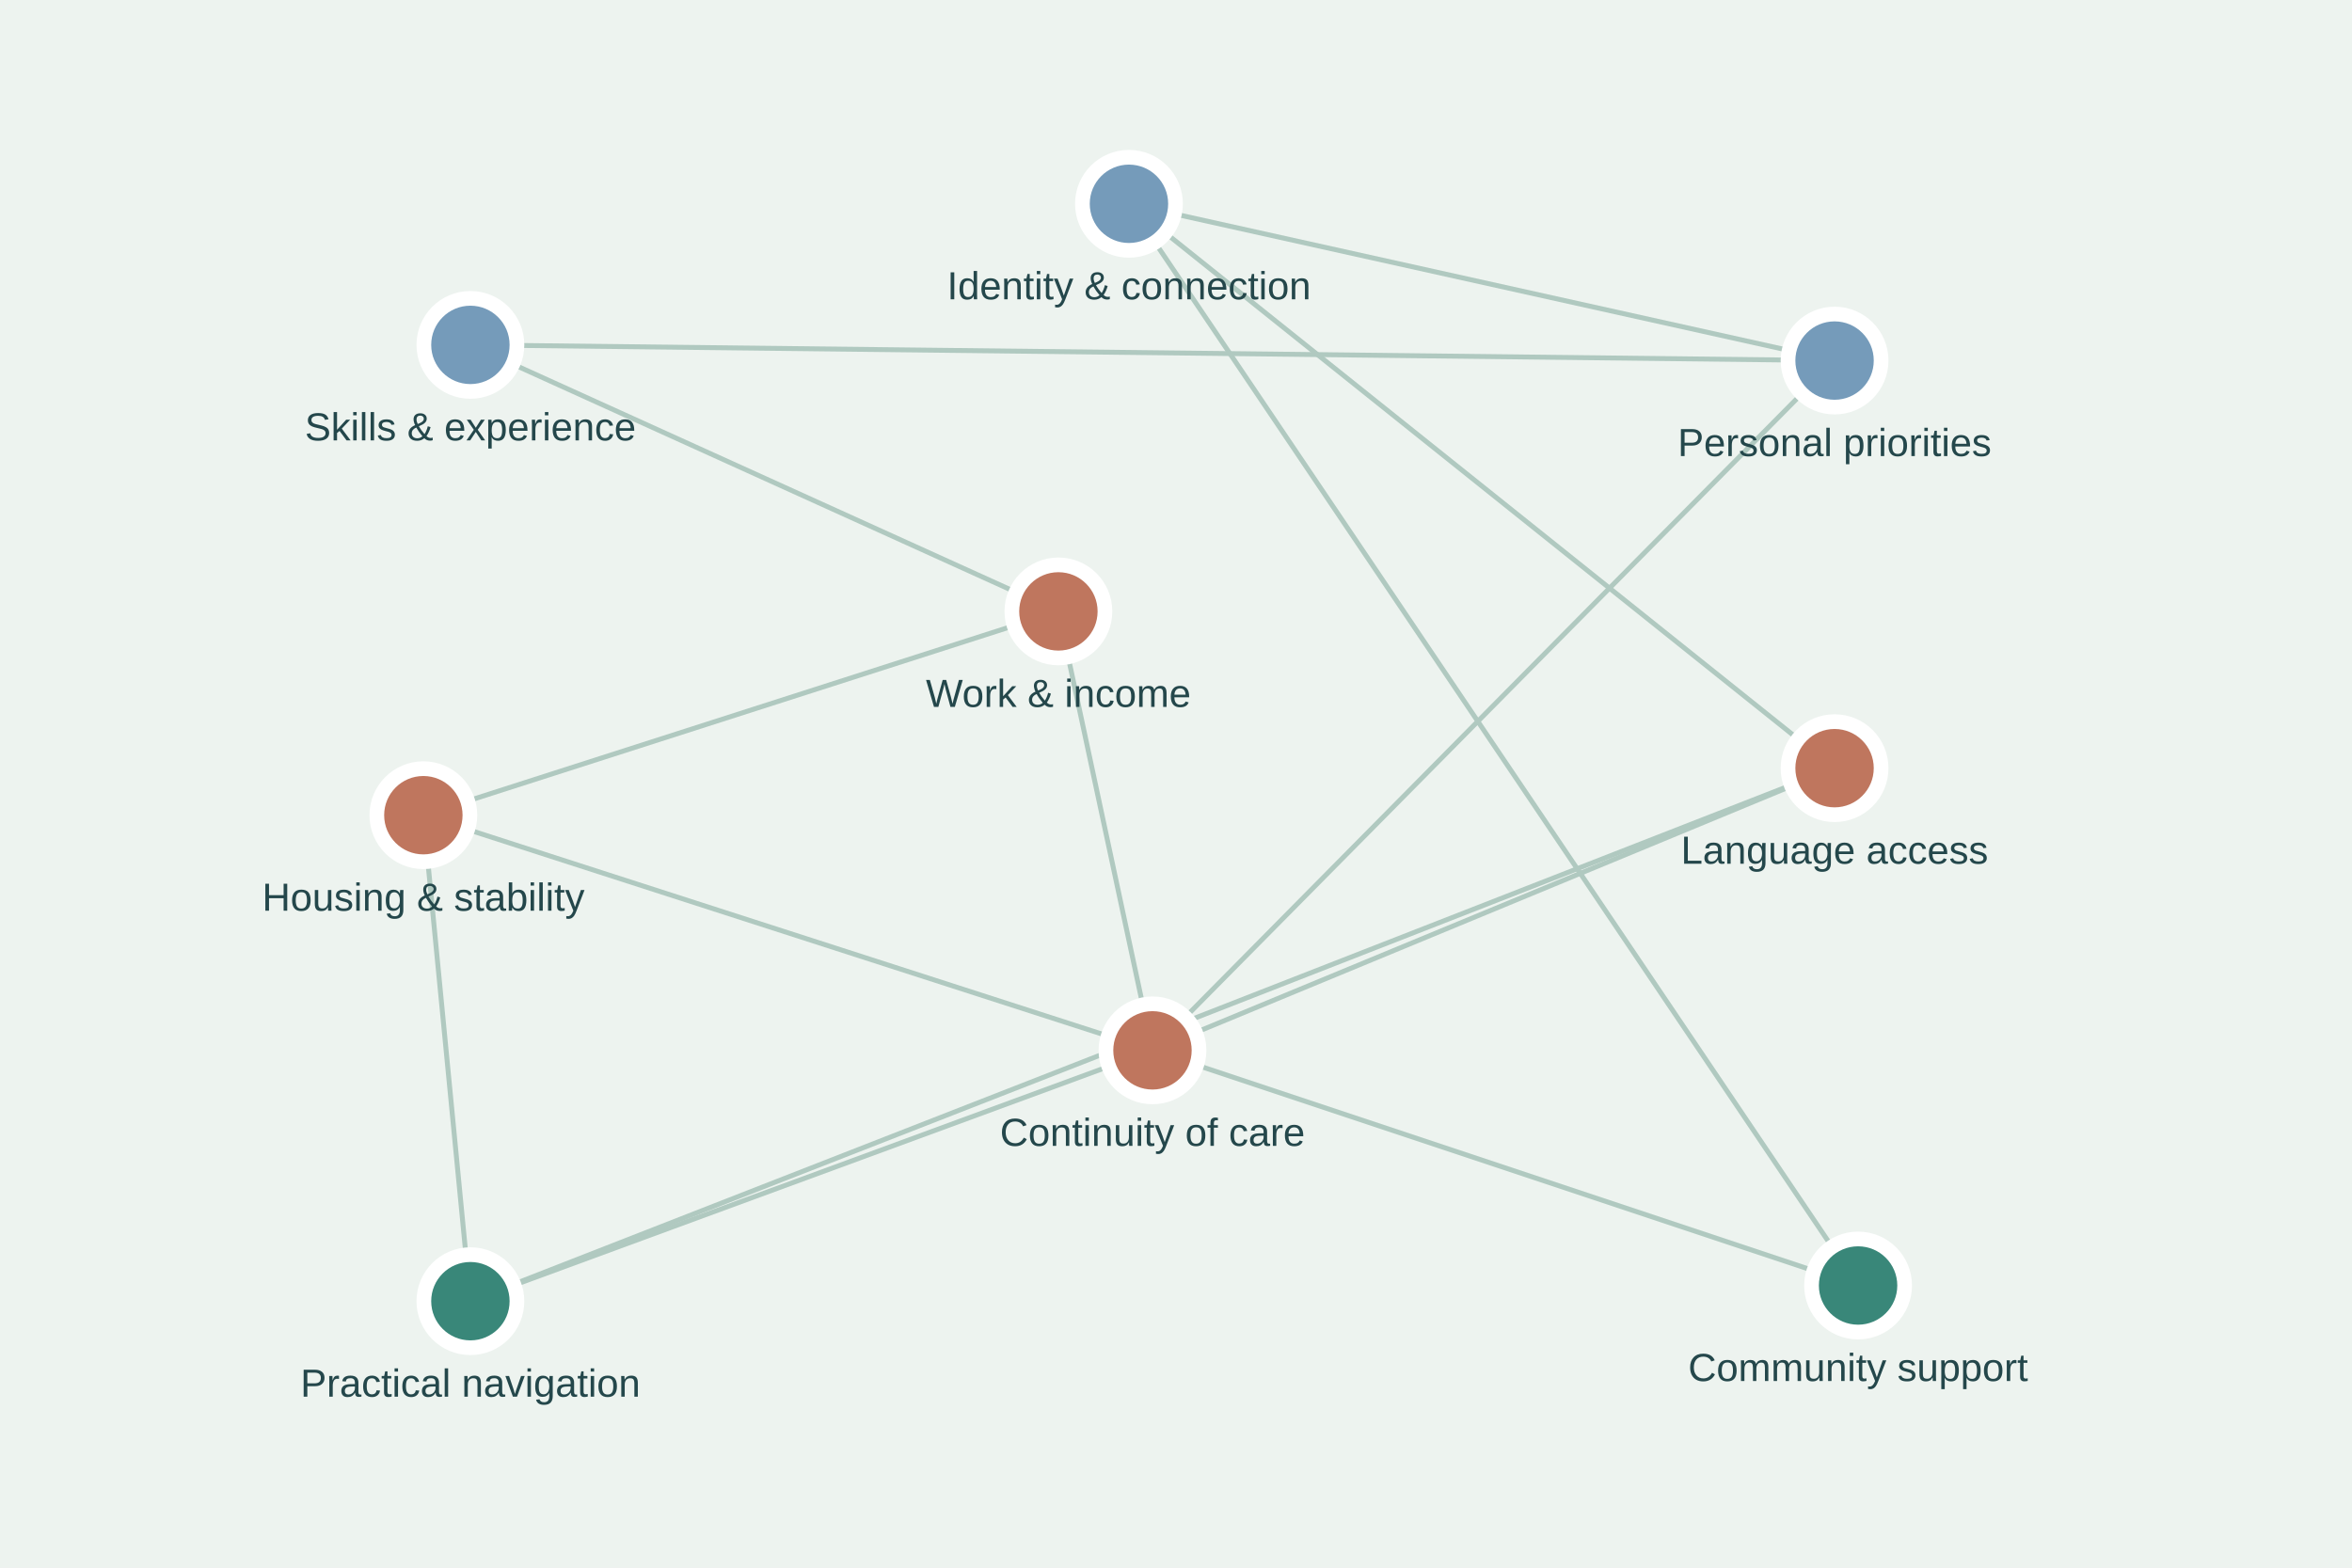
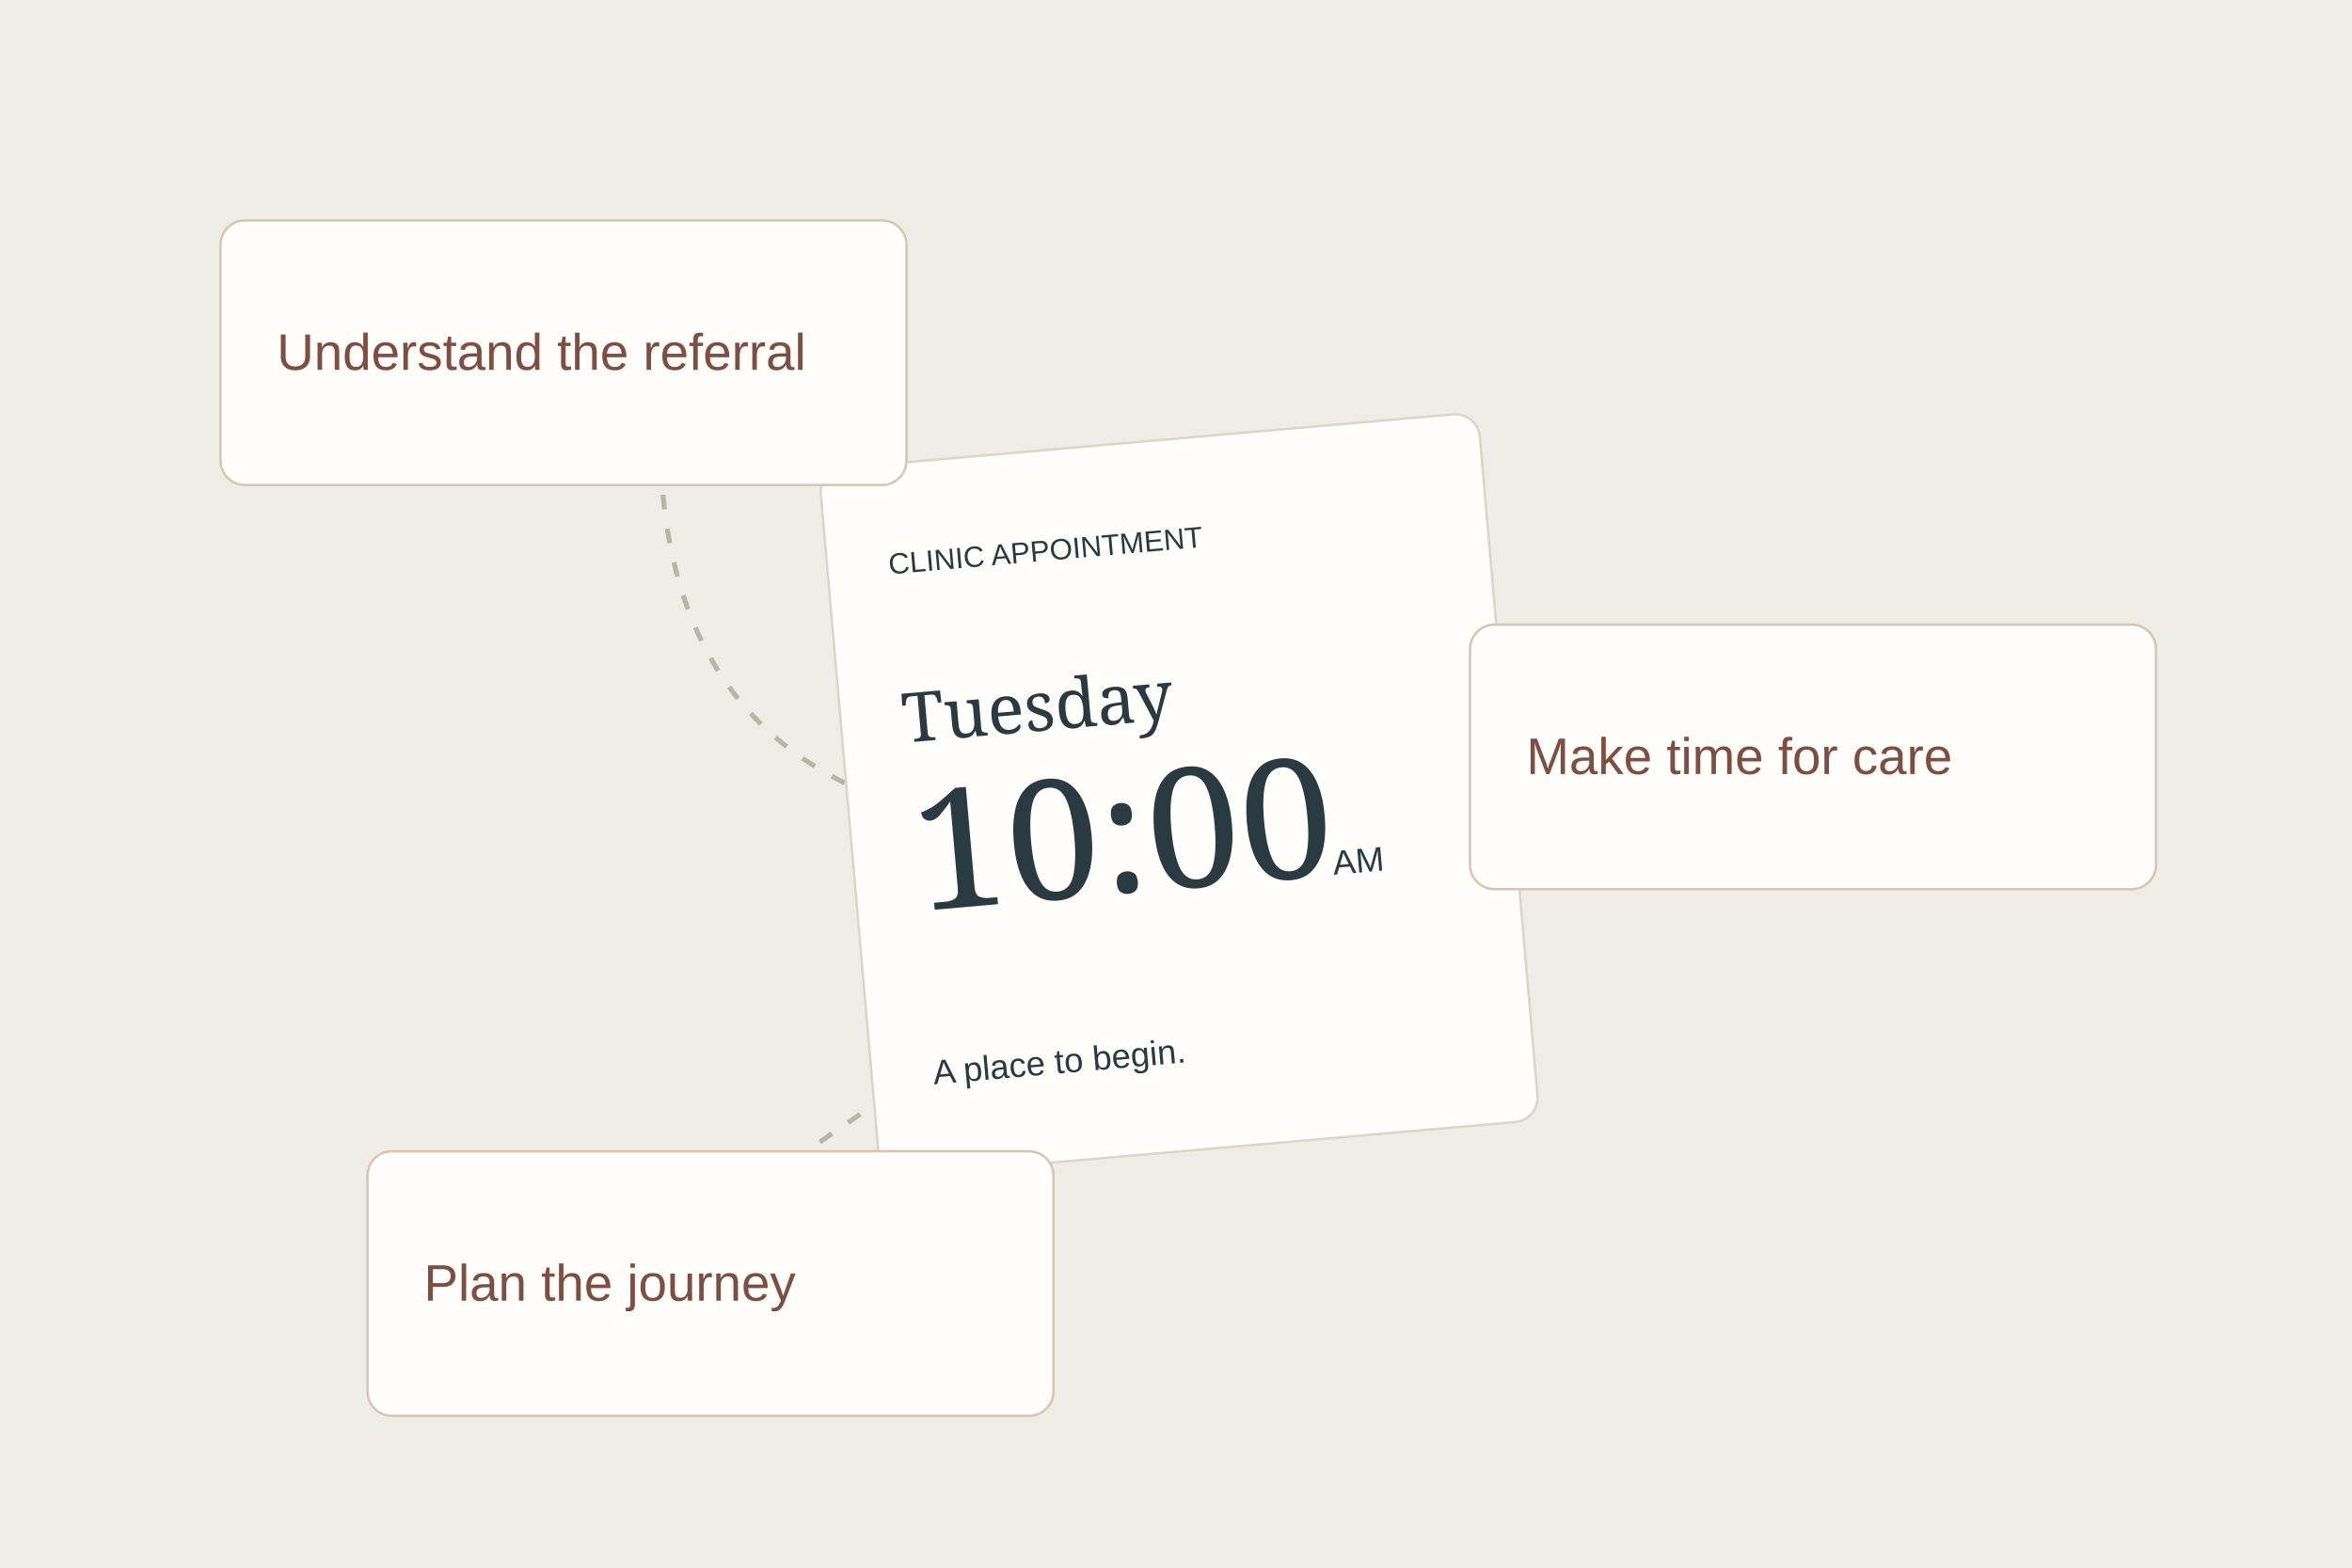
<svg xmlns="http://www.w3.org/2000/svg" viewBox="0 0 960 640">
-   <rect width="960" height="640" fill="#edf3ef" />
-   <line x1="192.0" y1="140.8" x2="432.0" y2="249.6" stroke="#b0c9c0" stroke-width="2" />
-   <line x1="192.0" y1="140.8" x2="748.8" y2="147.2" stroke="#b0c9c0" stroke-width="2" />
-   <line x1="460.8" y1="83.2" x2="748.8" y2="147.2" stroke="#b0c9c0" stroke-width="2" />
-   <line x1="460.8" y1="83.2" x2="758.4" y2="524.8" stroke="#b0c9c0" stroke-width="2" />
-   <line x1="172.8" y1="332.8" x2="432.0" y2="249.6" stroke="#b0c9c0" stroke-width="2" />
-   <line x1="172.8" y1="332.8" x2="470.4" y2="428.8" stroke="#b0c9c0" stroke-width="2" />
-   <line x1="432.0" y1="249.6" x2="470.4" y2="428.8" stroke="#b0c9c0" stroke-width="2" />
-   <line x1="748.8" y1="313.6" x2="470.4" y2="428.8" stroke="#b0c9c0" stroke-width="2" />
-   <line x1="748.8" y1="313.6" x2="192.0" y2="531.2" stroke="#b0c9c0" stroke-width="2" />
-   <line x1="192.0" y1="531.2" x2="470.4" y2="428.8" stroke="#b0c9c0" stroke-width="2" />
-   <line x1="758.4" y1="524.8" x2="470.4" y2="428.8" stroke="#b0c9c0" stroke-width="2" />
-   <line x1="748.8" y1="147.2" x2="470.4" y2="428.8" stroke="#b0c9c0" stroke-width="2" />
-   <line x1="192.0" y1="531.2" x2="172.8" y2="332.8" stroke="#b0c9c0" stroke-width="2" />
-   <line x1="460.8" y1="83.2" x2="748.8" y2="313.6" stroke="#b0c9c0" stroke-width="2" />
-   <circle cx="192.0" cy="140.8" r="19" fill="#759bba" stroke="white" stroke-width="6" />
-   <text x="192.0" y="179.8" text-anchor="middle" fill="#24474b" font-family="Arial,sans-serif" font-size="16">Skills &amp; experience</text>
-   <circle cx="460.8" cy="83.2" r="19" fill="#759bba" stroke="white" stroke-width="6" />
-   <text x="460.8" y="122.2" text-anchor="middle" fill="#24474b" font-family="Arial,sans-serif" font-size="16">Identity &amp; connection</text>
-   <circle cx="748.8" cy="147.2" r="19" fill="#759bba" stroke="white" stroke-width="6" />
-   <text x="748.8" y="186.2" text-anchor="middle" fill="#24474b" font-family="Arial,sans-serif" font-size="16">Personal priorities</text>
-   <circle cx="172.8" cy="332.8" r="19" fill="#bf765e" stroke="white" stroke-width="6" />
-   <text x="172.8" y="371.8" text-anchor="middle" fill="#24474b" font-family="Arial,sans-serif" font-size="16">Housing &amp; stability</text>
-   <circle cx="432.0" cy="249.6" r="19" fill="#bf765e" stroke="white" stroke-width="6" />
-   <text x="432.0" y="288.6" text-anchor="middle" fill="#24474b" font-family="Arial,sans-serif" font-size="16">Work &amp; income</text>
-   <circle cx="748.8" cy="313.6" r="19" fill="#bf765e" stroke="white" stroke-width="6" />
-   <text x="748.8" y="352.6" text-anchor="middle" fill="#24474b" font-family="Arial,sans-serif" font-size="16">Language access</text>
-   <circle cx="470.4" cy="428.8" r="19" fill="#bf765e" stroke="white" stroke-width="6" />
-   <text x="470.4" y="467.8" text-anchor="middle" fill="#24474b" font-family="Arial,sans-serif" font-size="16">Continuity of care</text>
-   <circle cx="192.0" cy="531.2" r="19" fill="#398779" stroke="white" stroke-width="6" />
-   <text x="192.0" y="570.2" text-anchor="middle" fill="#24474b" font-family="Arial,sans-serif" font-size="16">Practical navigation</text>
-   <circle cx="758.4" cy="524.8" r="19" fill="#398779" stroke="white" stroke-width="6" />
-   <text x="758.4" y="563.8" text-anchor="middle" fill="#24474b" font-family="Arial,sans-serif" font-size="16">Community support</text>
+   <rect width="960" height="640" fill="#eeeee6" />
+   <g fill="none" stroke="#b7b7a4" stroke-width="2" stroke-dasharray="6 8">
+     <path d="M270 160Q260 340 450 340M710 320L520 340M300 490L460 380" />
+   </g>
+   <g transform="translate(345 180) rotate(-5 130 130)">
+     <rect width="270" height="290" rx="10" fill="#fffefa" stroke="#d7d7cb" />
+     <g fill="#293b40" font-family="Georgia,serif">
+       <text x="25" y="45" font-family="Arial,sans-serif" font-size="12">CLINIC APPOINTMENT</text>
+       <text x="25" y="114" font-size="28">Tuesday</text>
+       <text x="25" y="183" font-size="68">10:00</text>
+       <text x="195" y="183" font-family="Arial,sans-serif" font-size="14">AM</text>
+       <text x="25" y="254" font-family="Arial,sans-serif" font-size="14">A place to begin.</text>
+     </g>
+   </g>
+   <g fill="#fffefa" stroke="#d8c5b7">
+     <rect x="90" y="90" width="280" height="108" rx="10" />
+     <rect x="600" y="255" width="280" height="108" rx="10" />
+     <rect x="150" y="470" width="280" height="108" rx="10" />
+   </g>
+   <g font-family="Arial,sans-serif" font-size="21" fill="#7f4e43">
+     <text x="113" y="151">Understand the referral</text>
+     <text x="623" y="316">Make time for care</text>
+     <text x="173" y="531">Plan the journey</text>
+   </g>
</svg>
